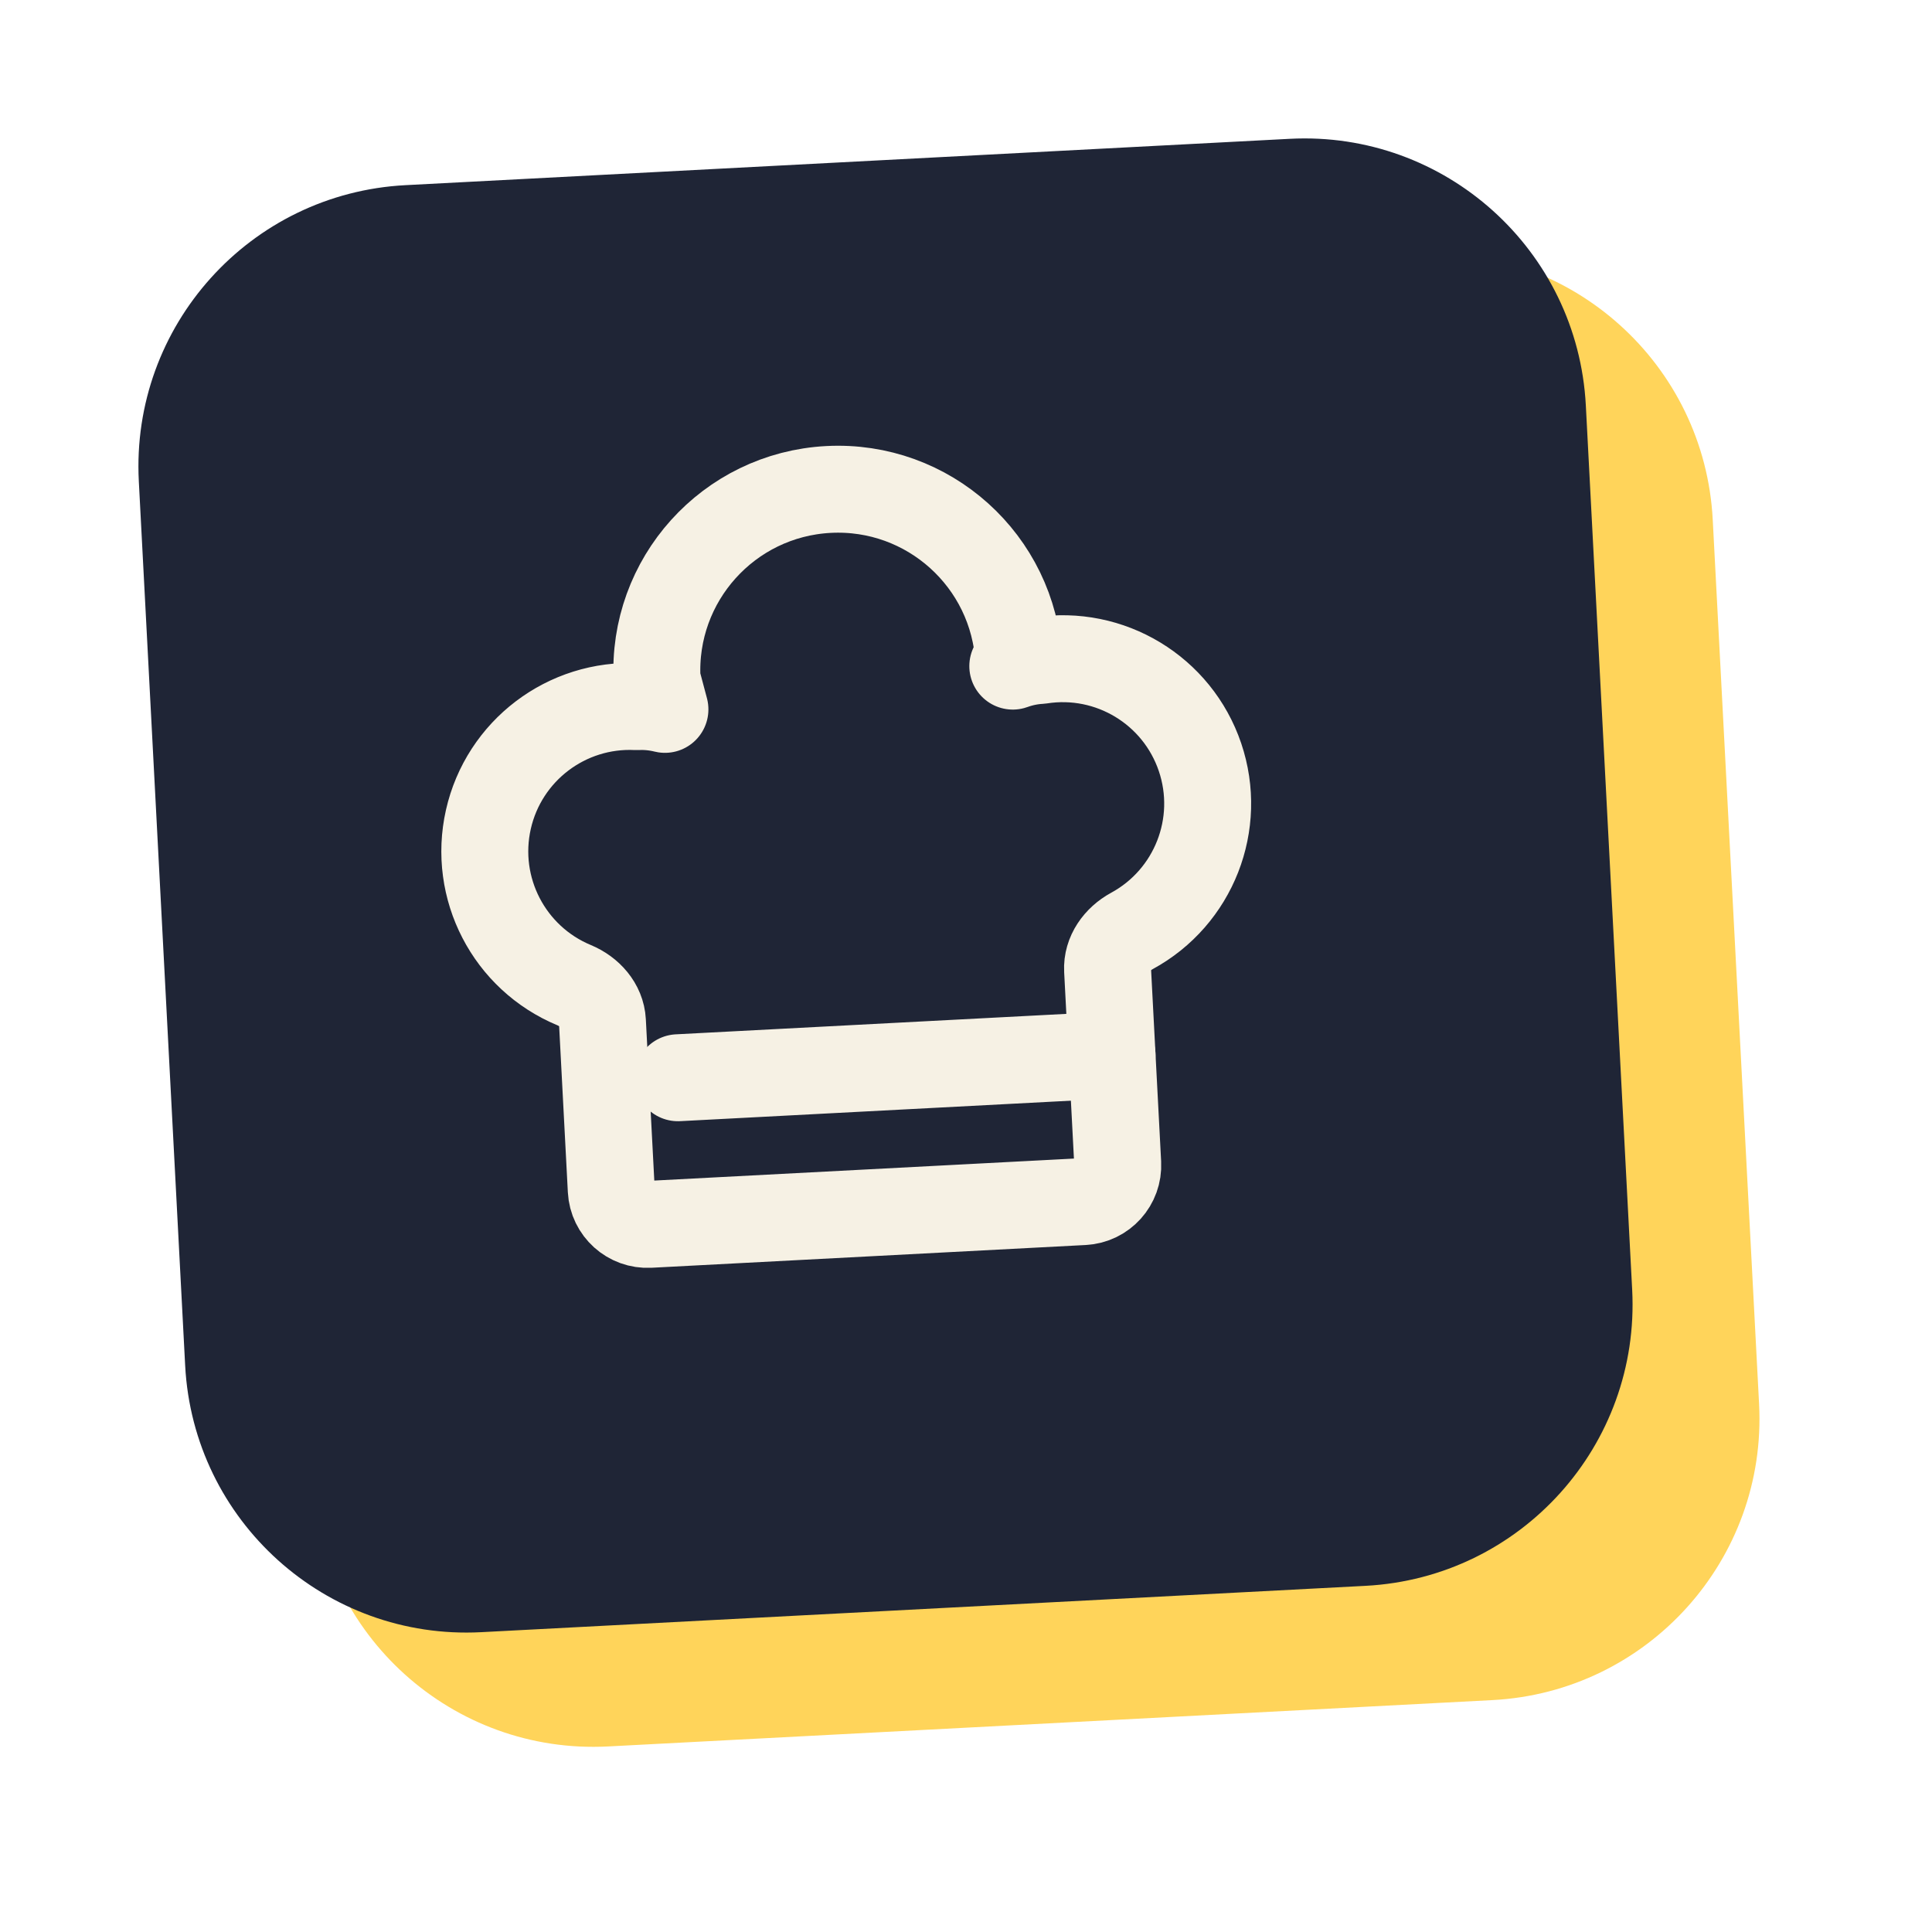
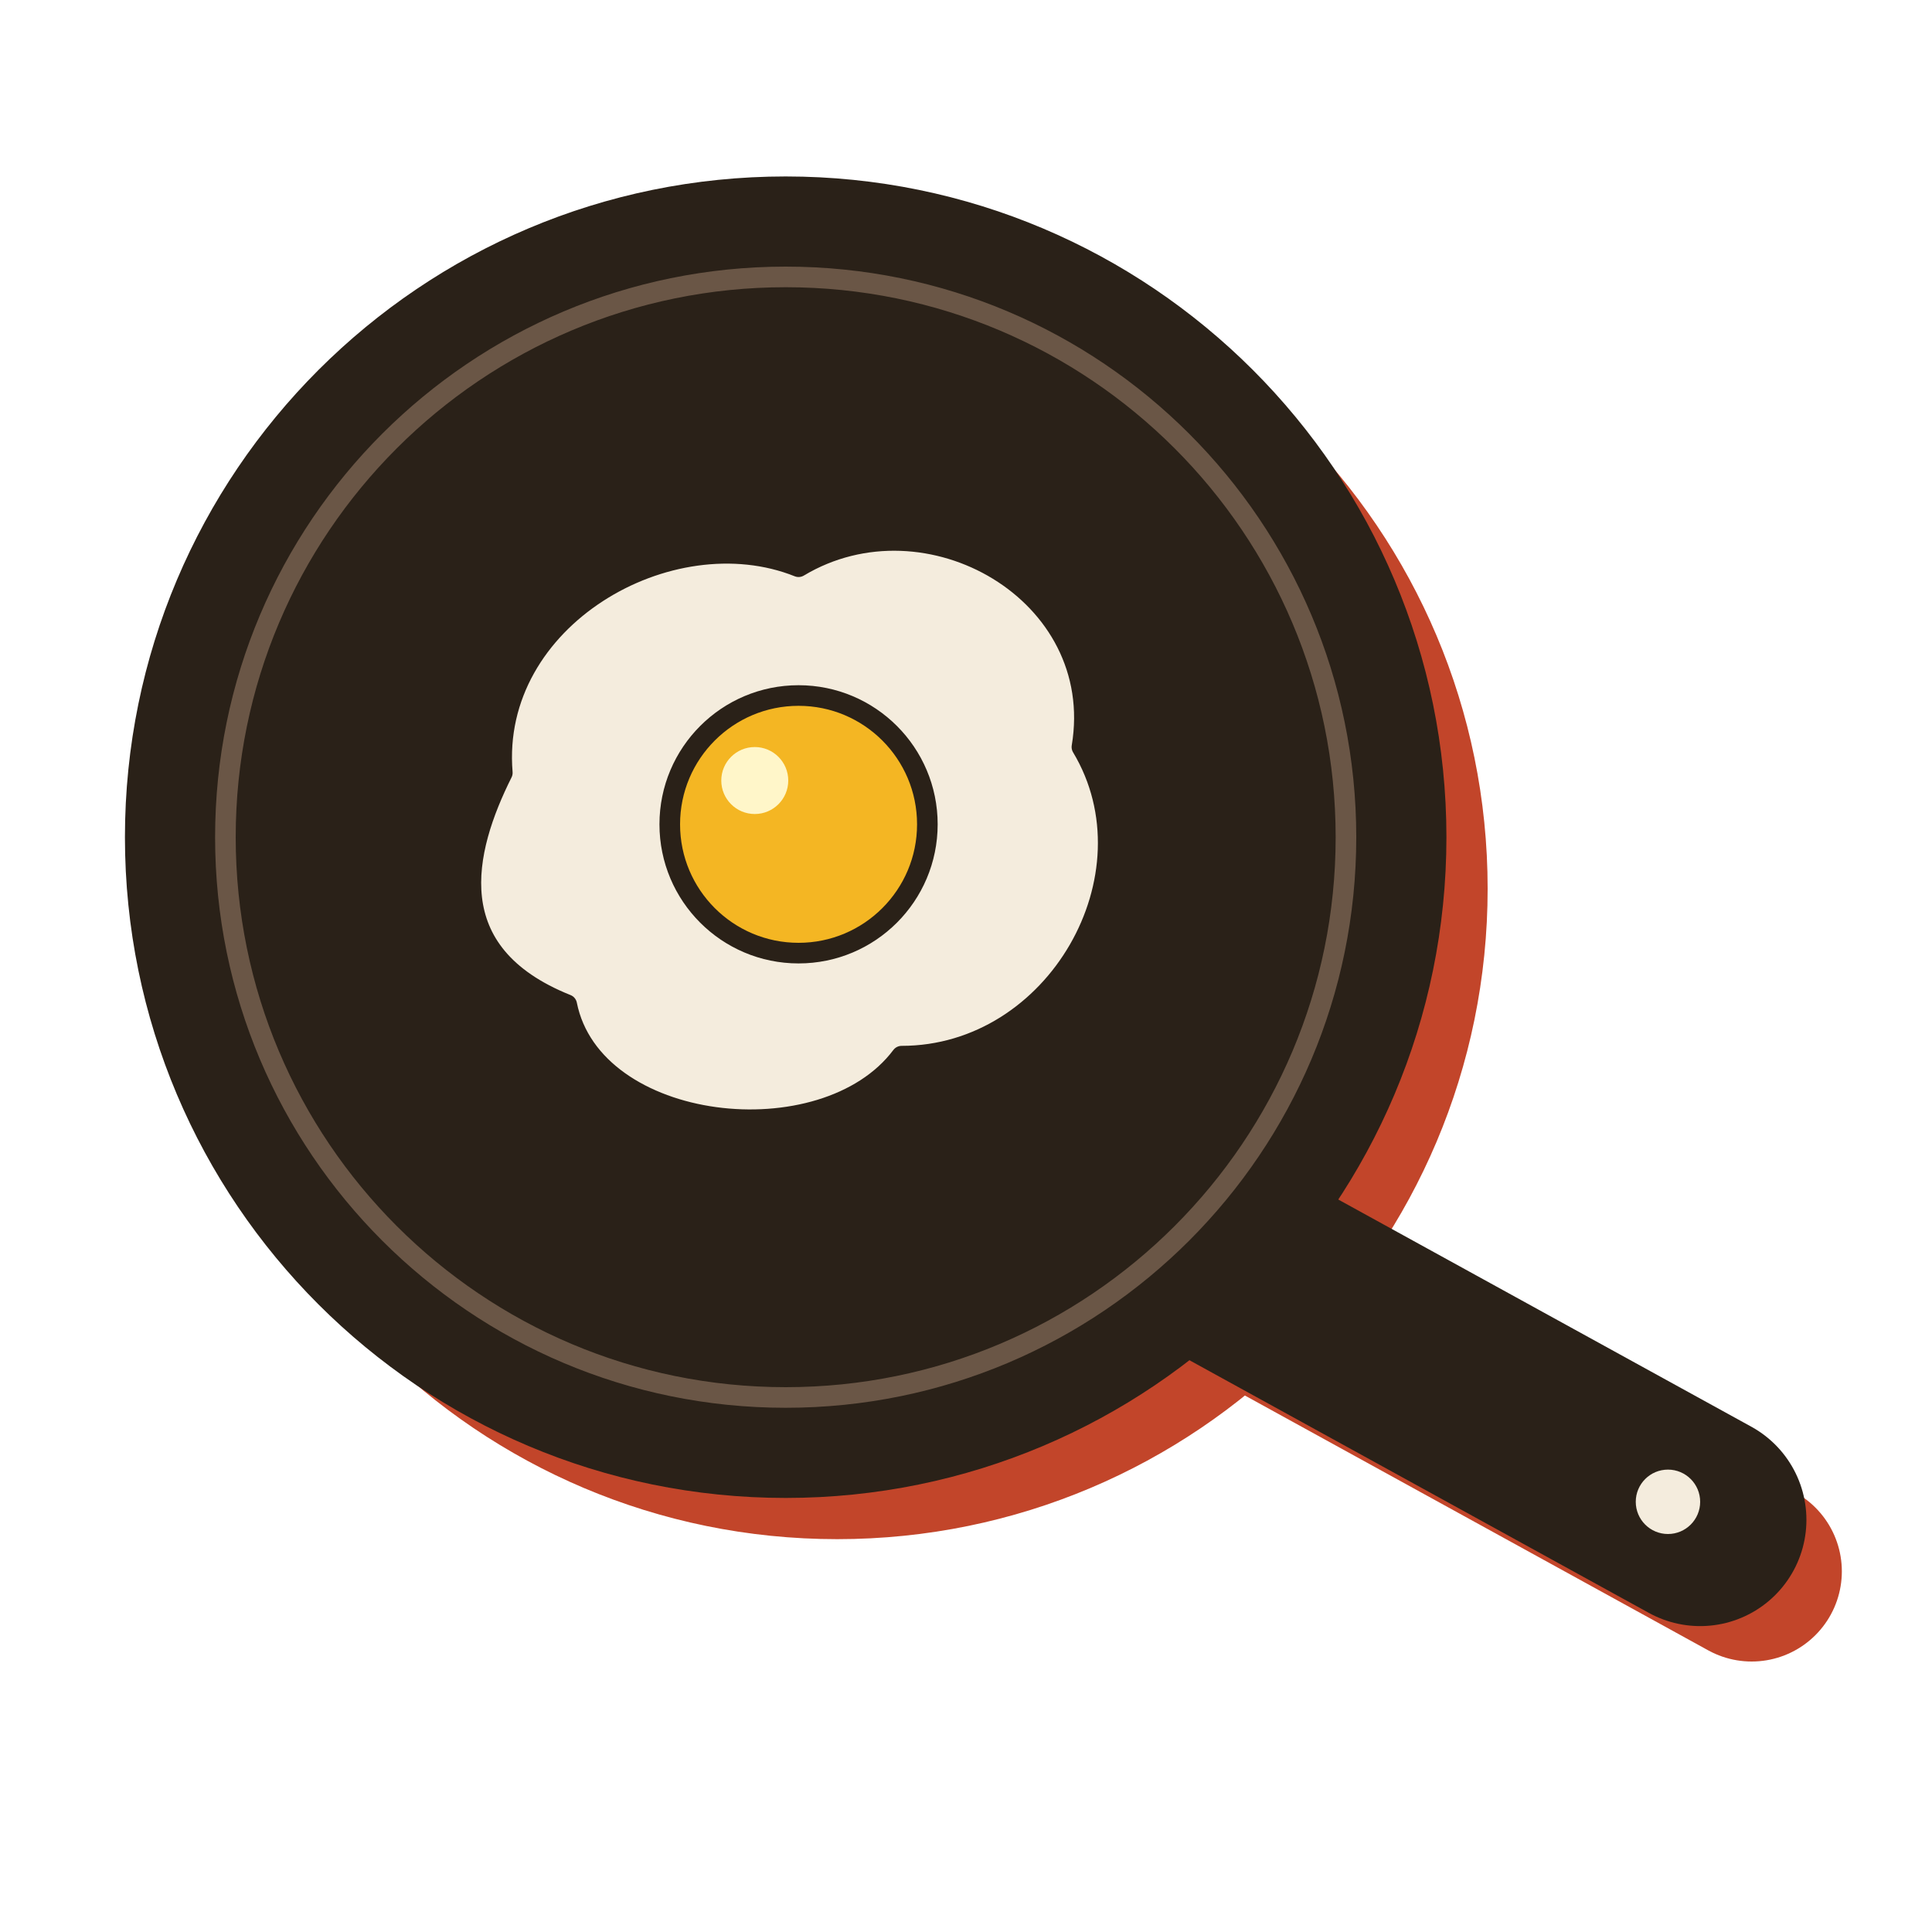
- <svg xmlns="http://www.w3.org/2000/svg" viewBox="0 0 48 48">
-   <g transform="rotate(-3 22 22)">
-     <rect x="7" y="7" width="36" height="36" rx="7" fill="#ffd45a" />
-     <rect x="4" y="4" width="36" height="36" rx="7" fill="#1f2536" />
-     <g transform="translate(11.2 11.2) scale(0.9)" fill="none" stroke="#f6f1e4" stroke-width="2.4" stroke-linecap="round" stroke-linejoin="round">
-       <path d="M17 21a1 1 0 0 0 1-1v-5.35c0-.457.316-.844.727-1.041a4 4 0 0 0-2.134-7.589c-.26 0-.52.041-.767.116L16 6a5 5 0 0 0-10 0l.174.826c-.247-.075-.508-.116-.767-.116a4 4 0 0 0-2.134 7.588c.411.198.727.585.727 1.041V20a1 1 0 0 0 1 1Z" />
-       <path d="M6 17h12" />
-     </g>
+ <svg xmlns="http://www.w3.org/2000/svg" viewBox="-6 -10 150 150">
+   <g transform="translate(4 4)" fill="#c2452a" stroke="#c2452a" stroke-linecap="round" stroke-linejoin="round">
+     <circle cx="55" cy="55" r="50" />
+     <path d="M86 86L126 108" stroke-width="14" fill="none" />
  </g>
+   <path d="M86 86L126 108" stroke="#2a2118" stroke-width="16.5" stroke-linecap="round" fill="none" />
+   <circle cx="123.5" cy="106.6" r="3.2" fill="#f4ecdd" stroke="#2a2118" stroke-width="1.4" />
+   <circle cx="55" cy="55" r="50" fill="#2a2118" stroke="#2a2118" stroke-width="2.6" />
+   <circle cx="55" cy="55" r="43.5" fill="none" stroke="#6a5646" stroke-width="1.6" />
+   <path d="M33 50C32 38 46 30 56 34C66 28 80 36 78 48C84 58 76 72 64 72C58 80 40 78 38 68C28 64 30 56 33 50Z" fill="#f4ecdd" stroke="#2a2118" stroke-width="1.6" stroke-linejoin="round" />
+   <circle cx="56" cy="54" r="10" fill="#f4b623" stroke="#2a2118" stroke-width="1.6" />
+   <circle cx="52.6" cy="50.6" r="2.6" fill="#fff6c9" />
</svg>
